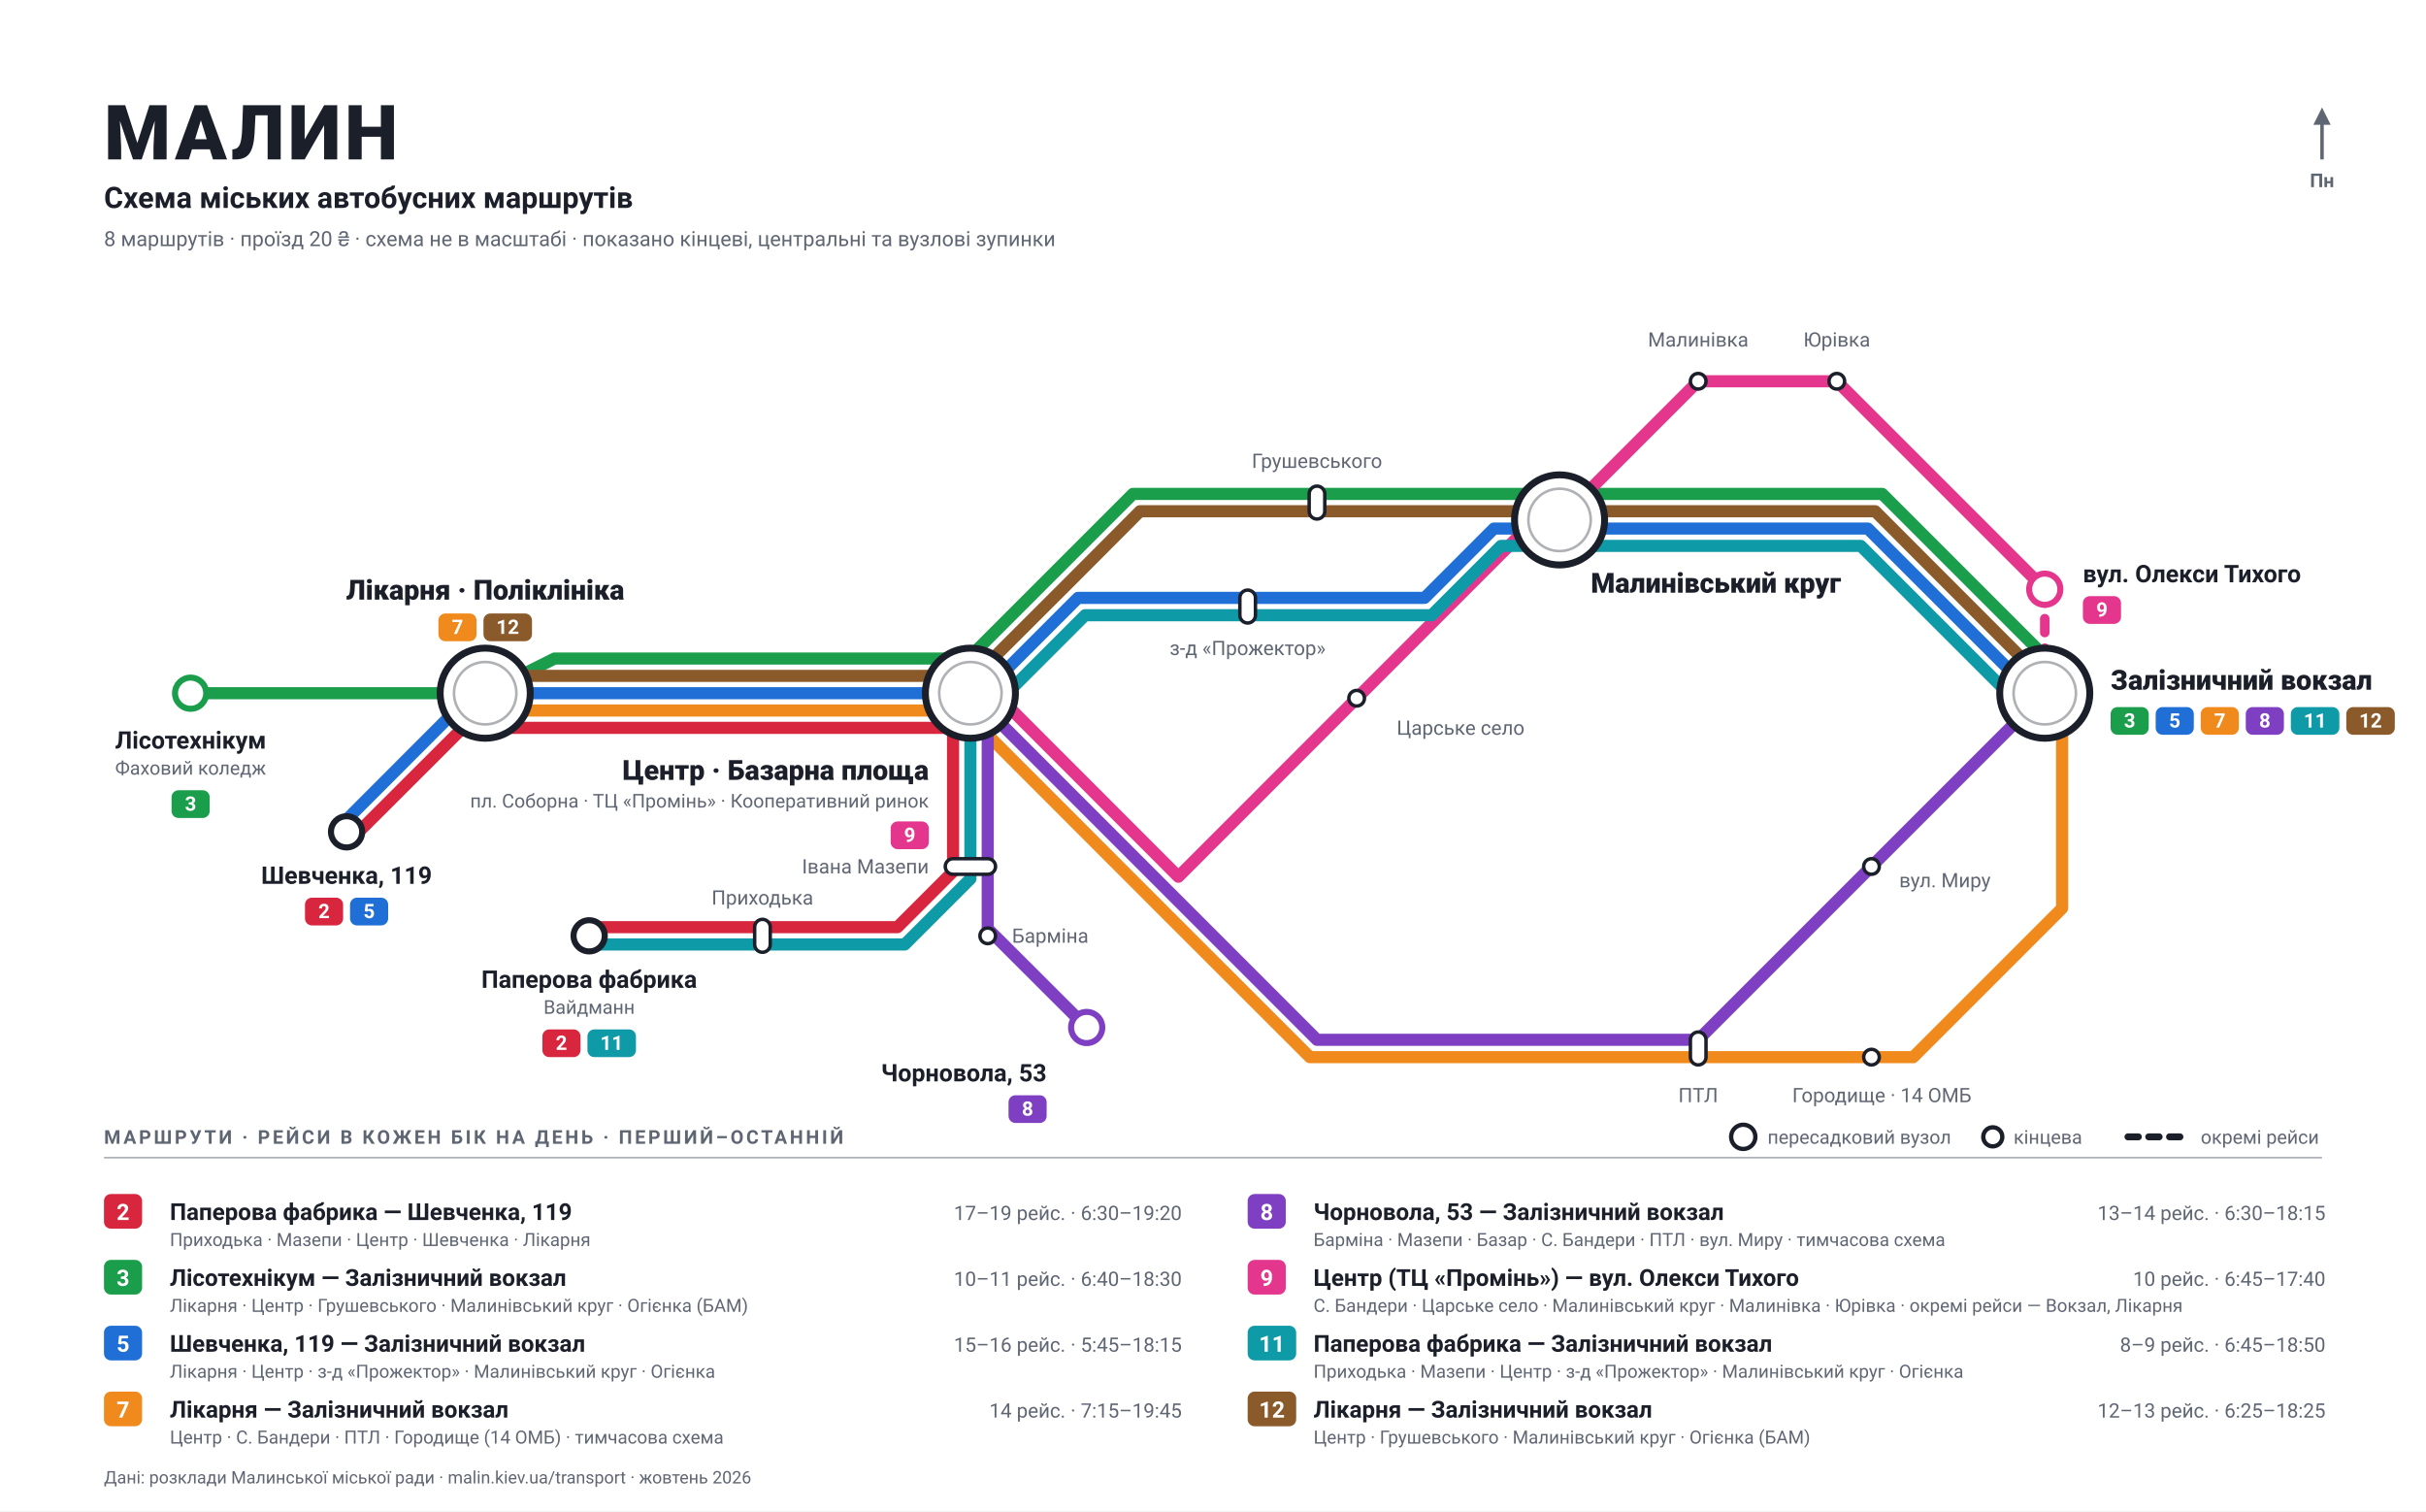
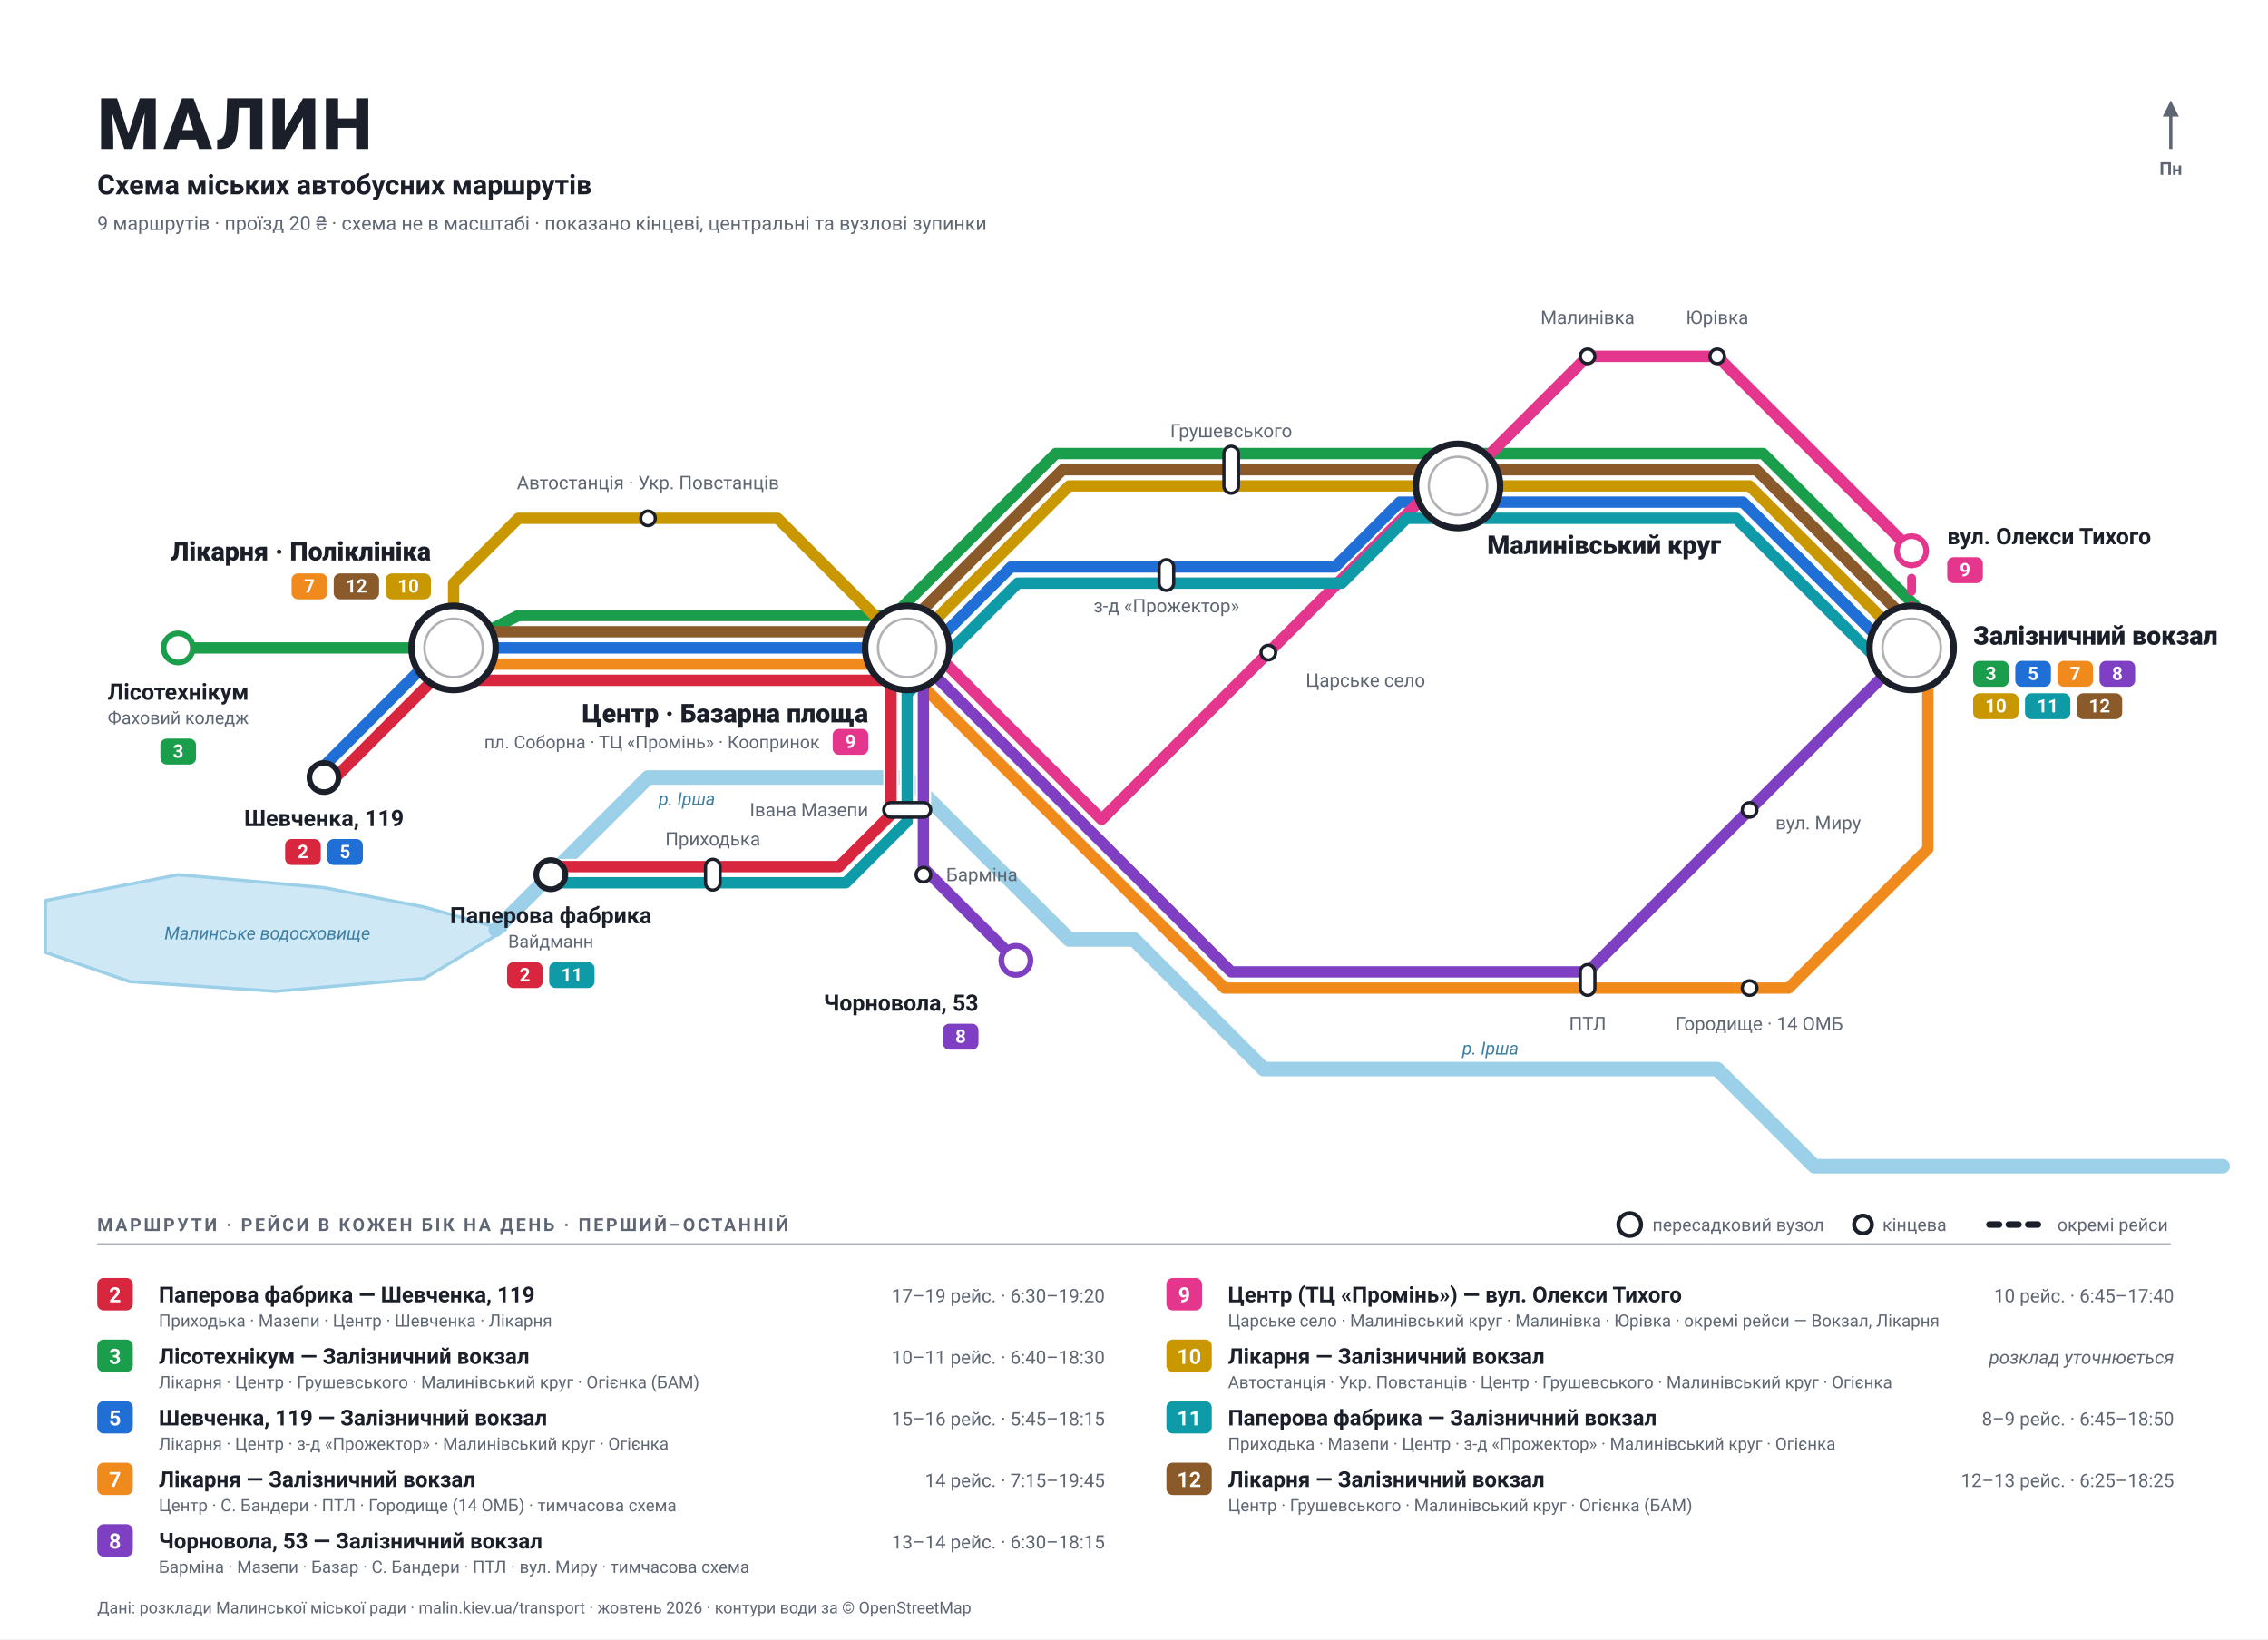
- <svg xmlns="http://www.w3.org/2000/svg" viewBox="0 0 1400 872" role="img" aria-label="Схема міських автобусних маршрутів Малина: 8 ліній, кінцеві та пересадкові зупинки" font-family="'Golos Text', 'Segoe UI', Roboto, Arial, sans-serif" color="#1b1f2a" style="max-width:100%;height:auto;display:block">
-   <rect width="1400" height="872" fill="#ffffff" />
+ <svg xmlns="http://www.w3.org/2000/svg" viewBox="0 0 1400 1012" role="img" aria-label="Схема міських автобусних маршрутів Малина: 8 ліній, кінцеві та пересадкові зупинки" font-family="'Golos Text', 'Segoe UI', Roboto, Arial, sans-serif" color="#1b1f2a" style="max-width:100%;height:auto;display:block">
+   <rect width="1400" height="1012" fill="#ffffff" />
  <text x="60" y="92" font-size="44" font-weight="800" letter-spacing="2" fill="#1b1f2a">МАЛИН</text>
  <text x="60" y="120" font-size="17" font-weight="600" fill="#1b1f2a">Схема міських автобусних маршрутів</text>
-   <text x="60" y="142" font-size="12" fill="#5f6673">8 маршрутів · проїзд 20 ₴ · схема не в масштабі · показано кінцеві, центральні та вузлові зупинки</text>
+   <text x="60" y="142" font-size="12" fill="#5f6673">9 маршрутів · проїзд 20 ₴ · схема не в масштабі · показано кінцеві, центральні та вузлові зупинки</text>
  <g transform="translate(1340,78)" fill="#5f6673" stroke="#5f6673">
    <line x1="0" y1="14" x2="0" y2="-10" stroke-width="2" />
    <polygon points="-5,-6 0,-16 5,-6" stroke="none" />
    <text x="0" y="30" text-anchor="middle" font-size="11" stroke="none" font-weight="600">Пн</text>
  </g>
+   <path d="M28.0,556.0 L110.0,540.0 L200.0,548.0 L262.0,560.0 L312.0,574.0 L262.0,604.0 L170.0,612.0 L80.0,606.0 L28.0,588.0 Z" fill="#cfe8f5" stroke="#9ccfe8" stroke-width="2" stroke-linejoin="round" />
+   <path d="M306.0,574.0 L340.0,540.0 L400.0,480.0 L560.0,480.0 L660.0,580.0 L700.0,580.0 L780.0,660.0 L1060.0,660.0 L1120.0,720.0 L1372.0,720.0" fill="none" stroke="#9ccfe8" stroke-width="9" stroke-linecap="round" stroke-linejoin="round" />
+   <text x="165" y="580" text-anchor="middle" font-size="11" font-style="italic" fill="#3d7fa3">Малинське водосховище</text>
+   <text x="424" y="497" text-anchor="middle" font-size="11" font-style="italic" fill="#3d7fa3">р. Ірша</text>
+   <text x="920" y="651" text-anchor="middle" font-size="11" font-style="italic" fill="#3d7fa3">р. Ірша</text>
  <g fill="none" stroke-linecap="round" stroke-linejoin="round">
    <path d="M340.0,535.0 L517.9,535.0 L550.0,502.9 L550.0,420.0 L267.1,420.0 L203.5,483.5" stroke="#ffffff" stroke-width="9.5" />
-     <path d="M110.0,400.0 L280.0,400.0 L320.0,380.0 L558.8,380.0 L609.4,329.4 L653.8,285.0 L860.0,285.0 L900.0,285.0 L1086.2,285.0 L1190.6,389.4" stroke="#ffffff" stroke-width="9.5" />
-     <path d="M196.5,476.5 L272.9,400.0 L567.1,400.0 L622.1,345.0 L822.1,345.0 L862.1,305.0 L900.0,305.0 L1077.9,305.0 L1176.5,403.5" stroke="#ffffff" stroke-width="9.5" />
+     <path d="M110.0,400.0 L280.0,400.0 L320.0,380.0 L551.7,380.0 L605.9,325.9 L651.7,280.0 L860.0,280.0 L900.0,280.0 L1088.3,280.0 L1194.1,385.9" stroke="#ffffff" stroke-width="9.5" />
+     <path d="M196.5,476.5 L272.9,400.0 L574.1,400.0 L624.1,350.0 L824.1,350.0 L864.1,310.0 L900.0,310.0 L1075.9,310.0 L1172.9,407.1" stroke="#ffffff" stroke-width="9.5" />
    <path d="M280.0,410.0 L555.9,410.0 L672.9,527.1 L755.9,610.0 L980.0,610.0 L1104.1,610.0 L1190.0,524.1 L1190.0,400.0" stroke="#ffffff" stroke-width="9.5" />
    <path d="M627.1,592.9 L570.0,535.9 L570.0,500.0 L570.0,410.0 L680.0,520.0 L760.0,600.0 L980.0,600.0 L1180.0,400.0" stroke="#ffffff" stroke-width="9.5" />
    <path d="M567.1,392.9 L680.0,505.9 L892.9,292.9 L914.1,285.9 L980.0,220.0 L1060.0,220.0 L1180.0,340.0" stroke="#ffffff" stroke-width="9.5" />
-     <path d="M340.0,545.0 L522.1,545.0 L560.0,507.1 L560.0,421.2 L626.2,355.0 L826.2,355.0 L866.2,315.0 L900.0,315.0 L1073.8,315.0 L1169.4,410.6" stroke="#ffffff" stroke-width="9.5" />
-     <path d="M280.0,390.0 L562.9,390.0 L616.5,336.5 L657.9,295.0 L860.0,295.0 L900.0,295.0 L1082.1,295.0 L1183.5,396.5" stroke="#ffffff" stroke-width="9.5" />
+     <path d="M280.0,400.0 L280.0,360.0 L320.0,320.0 L480.0,320.0 L560.0,400.0 L620.0,340.0 L660.0,300.0 L860.0,300.0 L900.0,300.0 L1080.0,300.0 L1180.0,400.0" stroke="#ffffff" stroke-width="9.5" />
+     <path d="M340.0,545.0 L522.1,545.0 L560.0,507.1 L560.0,428.3 L628.3,360.0 L828.3,360.0 L868.3,320.0 L900.0,320.0 L1071.7,320.0 L1165.9,414.1" stroke="#ffffff" stroke-width="9.5" />
+     <path d="M280.0,390.0 L555.9,390.0 L612.9,332.9 L655.9,290.0 L860.0,290.0 L900.0,290.0 L1084.1,290.0 L1187.1,392.9" stroke="#ffffff" stroke-width="9.5" />
    <path d="M340.0,535.0 L517.9,535.0 L550.0,502.9 L550.0,420.0 L267.1,420.0 L203.5,483.5" stroke="#D7263D" stroke-width="7" />
-     <path d="M110.0,400.0 L280.0,400.0 L320.0,380.0 L558.8,380.0 L609.4,329.4 L653.8,285.0 L860.0,285.0 L900.0,285.0 L1086.2,285.0 L1190.6,389.4" stroke="#1B9E4B" stroke-width="7" />
-     <path d="M196.5,476.5 L272.9,400.0 L567.1,400.0 L622.1,345.0 L822.1,345.0 L862.1,305.0 L900.0,305.0 L1077.9,305.0 L1176.5,403.5" stroke="#1F6FD6" stroke-width="7" />
+     <path d="M110.0,400.0 L280.0,400.0 L320.0,380.0 L551.7,380.0 L605.9,325.9 L651.7,280.0 L860.0,280.0 L900.0,280.0 L1088.3,280.0 L1194.1,385.9" stroke="#1B9E4B" stroke-width="7" />
+     <path d="M196.5,476.5 L272.9,400.0 L574.1,400.0 L624.1,350.0 L824.1,350.0 L864.1,310.0 L900.0,310.0 L1075.9,310.0 L1172.9,407.1" stroke="#1F6FD6" stroke-width="7" />
    <path d="M280.0,410.0 L555.9,410.0 L672.9,527.1 L755.9,610.0 L980.0,610.0 L1104.1,610.0 L1190.0,524.1 L1190.0,400.0" stroke="#F08A1C" stroke-width="7" />
    <path d="M627.1,592.9 L570.0,535.9 L570.0,500.0 L570.0,410.0 L680.0,520.0 L760.0,600.0 L980.0,600.0 L1180.0,400.0" stroke="#7E3FC2" stroke-width="7" />
    <path d="M567.1,392.9 L680.0,505.9 L892.9,292.9 L914.1,285.9 L980.0,220.0 L1060.0,220.0 L1180.0,340.0" stroke="#E3368C" stroke-width="7" />
-     <path d="M340.0,545.0 L522.1,545.0 L560.0,507.1 L560.0,421.2 L626.2,355.0 L826.2,355.0 L866.2,315.0 L900.0,315.0 L1073.8,315.0 L1169.4,410.6" stroke="#0E9AA7" stroke-width="7" />
-     <path d="M280.0,390.0 L562.9,390.0 L616.5,336.5 L657.9,295.0 L860.0,295.0 L900.0,295.0 L1082.1,295.0 L1183.5,396.5" stroke="#8A5A2B" stroke-width="7" />
+     <path d="M280.0,400.0 L280.0,360.0 L320.0,320.0 L480.0,320.0 L560.0,400.0 L620.0,340.0 L660.0,300.0 L860.0,300.0 L900.0,300.0 L1080.0,300.0 L1180.0,400.0" stroke="#C99700" stroke-width="7" />
+     <path d="M340.0,545.0 L522.1,545.0 L560.0,507.1 L560.0,428.3 L628.3,360.0 L828.3,360.0 L868.3,320.0 L900.0,320.0 L1071.7,320.0 L1165.9,414.1" stroke="#0E9AA7" stroke-width="7" />
+     <path d="M280.0,390.0 L555.9,390.0 L612.9,332.9 L655.9,290.0 L860.0,290.0 L900.0,290.0 L1084.1,290.0 L1187.1,392.9" stroke="#8A5A2B" stroke-width="7" />
    <path d="M1180.0,340.0 L1180.0,400.0" stroke="#E3368C" stroke-width="5.5" stroke-dasharray="8 9" />
  </g>
-   <line x1="760.0" y1="295.0" x2="760.0" y2="285.0" stroke="#1b1f2a" stroke-width="11" stroke-linecap="round" />
-   <line x1="760.0" y1="295.0" x2="760.0" y2="285.0" stroke="#ffffff" stroke-width="7" stroke-linecap="round" />
+   <line x1="400.0" y1="320.0" x2="400.0" y2="320.0" stroke="#1b1f2a" stroke-width="11" stroke-linecap="round" />
+   <line x1="400.0" y1="320.0" x2="400.0" y2="320.0" stroke="#ffffff" stroke-width="7" stroke-linecap="round" />
+   <text x="400" y="302" text-anchor="middle" font-size="11.5" fill="#5f6673">Автостанція · Укр. Повстанців</text>
+   <line x1="760.0" y1="300.0" x2="760.0" y2="280.0" stroke="#1b1f2a" stroke-width="11" stroke-linecap="round" />
+   <line x1="760.0" y1="300.0" x2="760.0" y2="280.0" stroke="#ffffff" stroke-width="7" stroke-linecap="round" />
  <text x="760" y="270" text-anchor="middle" font-size="11.5" fill="#5f6673">Грушевського</text>
-   <line x1="720.0" y1="355.0" x2="720.0" y2="345.0" stroke="#1b1f2a" stroke-width="11" stroke-linecap="round" />
-   <line x1="720.0" y1="355.0" x2="720.0" y2="345.0" stroke="#ffffff" stroke-width="7" stroke-linecap="round" />
+   <line x1="720.0" y1="360.0" x2="720.0" y2="350.0" stroke="#1b1f2a" stroke-width="11" stroke-linecap="round" />
+   <line x1="720.0" y1="360.0" x2="720.0" y2="350.0" stroke="#ffffff" stroke-width="7" stroke-linecap="round" />
  <text x="720" y="378" text-anchor="middle" font-size="11.5" fill="#5f6673">з-д «Прожектор»</text>
  <line x1="782.9" y1="402.9" x2="782.9" y2="402.9" stroke="#1b1f2a" stroke-width="11" stroke-linecap="round" />
  <line x1="782.9" y1="402.9" x2="782.9" y2="402.9" stroke="#ffffff" stroke-width="7" stroke-linecap="round" />
  <text x="806" y="424" text-anchor="start" font-size="11.5" fill="#5f6673">Царське село</text>
  <line x1="980.0" y1="220.0" x2="980.0" y2="220.0" stroke="#1b1f2a" stroke-width="11" stroke-linecap="round" />
  <line x1="980.0" y1="220.0" x2="980.0" y2="220.0" stroke="#ffffff" stroke-width="7" stroke-linecap="round" />
  <text x="980" y="200" text-anchor="middle" font-size="11.5" fill="#5f6673">Малинівка</text>
  <line x1="1060.0" y1="220.0" x2="1060.0" y2="220.0" stroke="#1b1f2a" stroke-width="11" stroke-linecap="round" />
  <line x1="1060.0" y1="220.0" x2="1060.0" y2="220.0" stroke="#ffffff" stroke-width="7" stroke-linecap="round" />
  <text x="1060" y="200" text-anchor="middle" font-size="11.5" fill="#5f6673">Юрівка</text>
  <line x1="980.0" y1="610.0" x2="980.0" y2="600.0" stroke="#1b1f2a" stroke-width="11" stroke-linecap="round" />
  <line x1="980.0" y1="610.0" x2="980.0" y2="600.0" stroke="#ffffff" stroke-width="7" stroke-linecap="round" />
  <text x="980" y="636" text-anchor="middle" font-size="11.5" fill="#5f6673">ПТЛ</text>
  <line x1="1080.0" y1="610.0" x2="1080.0" y2="610.0" stroke="#1b1f2a" stroke-width="11" stroke-linecap="round" />
  <line x1="1080.0" y1="610.0" x2="1080.0" y2="610.0" stroke="#ffffff" stroke-width="7" stroke-linecap="round" />
  <text x="1086" y="636" text-anchor="middle" font-size="11.5" fill="#5f6673">Городище · 14 ОМБ</text>
  <line x1="1080.0" y1="500.0" x2="1080.0" y2="500.0" stroke="#1b1f2a" stroke-width="11" stroke-linecap="round" />
  <line x1="1080.0" y1="500.0" x2="1080.0" y2="500.0" stroke="#ffffff" stroke-width="7" stroke-linecap="round" />
  <text x="1096" y="512" text-anchor="start" font-size="11.5" fill="#5f6673">вул. Миру</text>
  <line x1="550.0" y1="500.0" x2="570.0" y2="500.0" stroke="#1b1f2a" stroke-width="11" stroke-linecap="round" />
  <line x1="550.0" y1="500.0" x2="570.0" y2="500.0" stroke="#ffffff" stroke-width="7" stroke-linecap="round" />
  <text x="536" y="504" text-anchor="end" font-size="11.5" fill="#5f6673">Івана Мазепи</text>
  <line x1="440.0" y1="535.0" x2="440.0" y2="545.0" stroke="#1b1f2a" stroke-width="11" stroke-linecap="round" />
  <line x1="440.0" y1="535.0" x2="440.0" y2="545.0" stroke="#ffffff" stroke-width="7" stroke-linecap="round" />
  <text x="440" y="522" text-anchor="middle" font-size="11.5" fill="#5f6673">Приходька</text>
  <line x1="570.0" y1="540.0" x2="570.0" y2="540.0" stroke="#1b1f2a" stroke-width="11" stroke-linecap="round" />
  <line x1="570.0" y1="540.0" x2="570.0" y2="540.0" stroke="#ffffff" stroke-width="7" stroke-linecap="round" />
  <text x="584" y="544" text-anchor="start" font-size="11.5" fill="#5f6673">Барміна</text>
  <circle cx="110.0" cy="400.0" r="9" fill="#ffffff" stroke="#1B9E4B" stroke-width="3.5" />
  <text x="110" y="432" text-anchor="middle" font-size="14" font-weight="700" fill="#1b1f2a">Лісотехнікум</text>
  <text x="110" y="447" text-anchor="middle" font-size="11" fill="#5f6673">Фаховий коледж</text>
  <rect x="99.0" y="456.0" width="22" height="16" rx="4" fill="#1B9E4B" />
  <text x="110.0" y="467.8" text-anchor="middle" font-size="11.5" font-weight="700" fill="#fff">3</text>
  <circle cx="200.0" cy="480.0" r="9" fill="#ffffff" stroke="#1b1f2a" stroke-width="3.5" />
  <text x="200" y="510" text-anchor="middle" font-size="14" font-weight="700" fill="#1b1f2a">Шевченка, 119</text>
  <rect x="176.0" y="518.0" width="22" height="16" rx="4" fill="#D7263D" />
  <text x="187.0" y="529.8" text-anchor="middle" font-size="11.5" font-weight="700" fill="#fff">2</text>
  <rect x="202.0" y="518.0" width="22" height="16" rx="4" fill="#1F6FD6" />
  <text x="213.0" y="529.8" text-anchor="middle" font-size="11.5" font-weight="700" fill="#fff">5</text>
  <circle cx="340.0" cy="540.0" r="9" fill="#ffffff" stroke="#1b1f2a" stroke-width="3.5" />
  <text x="340" y="570" text-anchor="middle" font-size="14" font-weight="700" fill="#1b1f2a">Паперова фабрика</text>
  <text x="340" y="585" text-anchor="middle" font-size="11" fill="#5f6673">Вайдманн</text>
  <rect x="313.0" y="594.0" width="22" height="16" rx="4" fill="#D7263D" />
  <text x="324.0" y="605.8" text-anchor="middle" font-size="11.5" font-weight="700" fill="#fff">2</text>
  <rect x="339.0" y="594.0" width="28" height="16" rx="4" fill="#0E9AA7" />
  <text x="353.0" y="605.8" text-anchor="middle" font-size="11.5" font-weight="700" fill="#fff">11</text>
  <circle cx="627.1" cy="592.9" r="9" fill="#ffffff" stroke="#7E3FC2" stroke-width="3.5" />
  <text x="604" y="624" text-anchor="end" font-size="14" font-weight="700" fill="#1b1f2a">Чорновола, 53</text>
  <rect x="582.0" y="632.0" width="22" height="16" rx="4" fill="#7E3FC2" />
  <text x="593.0" y="643.8" text-anchor="middle" font-size="11.5" font-weight="700" fill="#fff">8</text>
  <circle cx="1180.0" cy="340.0" r="9" fill="#ffffff" stroke="#E3368C" stroke-width="3.5" />
  <text x="1202" y="336" text-anchor="start" font-size="14" font-weight="700" fill="#1b1f2a">вул. Олекси Тихого</text>
  <rect x="1202.0" y="344.0" width="22" height="16" rx="4" fill="#E3368C" />
  <text x="1213.0" y="355.8" text-anchor="middle" font-size="11.5" font-weight="700" fill="#fff">9</text>
  <circle cx="280" cy="400" r="26" fill="#ffffff" stroke="#1b1f2a" stroke-width="4" />
  <circle cx="280" cy="400" r="18" fill="none" stroke="#1b1f2a" stroke-width="1.5" opacity="0.35" />
-   <text x="280" y="346" text-anchor="middle" font-size="16" font-weight="800" fill="#1b1f2a">Лікарня · Поліклініка</text>
-   <rect x="253.0" y="354.0" width="22" height="16" rx="4" fill="#F08A1C" />
-   <text x="264.0" y="365.8" text-anchor="middle" font-size="11.5" font-weight="700" fill="#fff">7</text>
-   <rect x="279.0" y="354.0" width="28" height="16" rx="4" fill="#8A5A2B" />
-   <text x="293.0" y="365.8" text-anchor="middle" font-size="11.5" font-weight="700" fill="#fff">12</text>
+   <text x="266" y="346" text-anchor="end" font-size="16" font-weight="800" fill="#1b1f2a">Лікарня · Поліклініка</text>
+   <rect x="180.0" y="354.0" width="22" height="16" rx="4" fill="#F08A1C" />
+   <text x="191.0" y="365.8" text-anchor="middle" font-size="11.5" font-weight="700" fill="#fff">7</text>
+   <rect x="206.0" y="354.0" width="28" height="16" rx="4" fill="#8A5A2B" />
+   <text x="220.0" y="365.8" text-anchor="middle" font-size="11.5" font-weight="700" fill="#fff">12</text>
+   <rect x="238.0" y="354.0" width="28" height="16" rx="4" fill="#C99700" />
+   <text x="252.0" y="365.8" text-anchor="middle" font-size="11.5" font-weight="700" fill="#fff">10</text>
  <circle cx="560" cy="400" r="26" fill="#ffffff" stroke="#1b1f2a" stroke-width="4" />
  <circle cx="560" cy="400" r="18" fill="none" stroke="#1b1f2a" stroke-width="1.5" opacity="0.35" />
-   <text x="536" y="450" text-anchor="end" font-size="16" font-weight="800" fill="#1b1f2a">Центр · Базарна площа</text>
-   <text x="536" y="466" text-anchor="end" font-size="11" fill="#5f6673">пл. Соборна · ТЦ «Промінь» · Кооперативний ринок</text>
-   <rect x="514.0" y="474.0" width="22" height="16" rx="4" fill="#E3368C" />
-   <text x="525.0" y="485.8" text-anchor="middle" font-size="11.5" font-weight="700" fill="#fff">9</text>
+   <text x="536" y="446" text-anchor="end" font-size="16" font-weight="800" fill="#1b1f2a">Центр · Базарна площа</text>
+   <text x="506" y="462" text-anchor="end" font-size="11" fill="#5f6673">пл. Соборна · ТЦ «Промінь» · Коопринок</text>
+   <rect x="514.0" y="450.0" width="22" height="16" rx="4" fill="#E3368C" />
+   <text x="525.0" y="461.8" text-anchor="middle" font-size="11.5" font-weight="700" fill="#fff">9</text>
  <circle cx="900" cy="300" r="26" fill="#ffffff" stroke="#1b1f2a" stroke-width="4" />
  <circle cx="900" cy="300" r="18" fill="none" stroke="#1b1f2a" stroke-width="1.5" opacity="0.35" />
  <text x="918" y="342" text-anchor="start" font-size="16" font-weight="800" fill="#1b1f2a">Малинівський круг</text>
  <circle cx="1180" cy="400" r="26" fill="#ffffff" stroke="#1b1f2a" stroke-width="4" />
  <circle cx="1180" cy="400" r="18" fill="none" stroke="#1b1f2a" stroke-width="1.5" opacity="0.35" />
  <text x="1218" y="398" text-anchor="start" font-size="16" font-weight="800" fill="#1b1f2a">Залізничний вокзал</text>
  <rect x="1218.0" y="408.0" width="22" height="16" rx="4" fill="#1B9E4B" />
  <text x="1229.0" y="419.8" text-anchor="middle" font-size="11.5" font-weight="700" fill="#fff">3</text>
  <rect x="1244.0" y="408.0" width="22" height="16" rx="4" fill="#1F6FD6" />
  <text x="1255.0" y="419.8" text-anchor="middle" font-size="11.5" font-weight="700" fill="#fff">5</text>
  <rect x="1270.0" y="408.0" width="22" height="16" rx="4" fill="#F08A1C" />
  <text x="1281.0" y="419.8" text-anchor="middle" font-size="11.5" font-weight="700" fill="#fff">7</text>
  <rect x="1296.0" y="408.0" width="22" height="16" rx="4" fill="#7E3FC2" />
  <text x="1307.0" y="419.8" text-anchor="middle" font-size="11.5" font-weight="700" fill="#fff">8</text>
-   <rect x="1322.0" y="408.0" width="28" height="16" rx="4" fill="#0E9AA7" />
-   <text x="1336.0" y="419.8" text-anchor="middle" font-size="11.5" font-weight="700" fill="#fff">11</text>
-   <rect x="1354.0" y="408.0" width="28" height="16" rx="4" fill="#8A5A2B" />
-   <text x="1368.0" y="419.8" text-anchor="middle" font-size="11.5" font-weight="700" fill="#fff">12</text>
-   <line x1="60" y1="668" x2="1340" y2="668" stroke="#5f6673" stroke-width="1" opacity="0.5" />
-   <text x="60" y="660" font-size="11" font-weight="700" letter-spacing="1.5" fill="#5f6673">МАРШРУТИ · РЕЙСИ В КОЖЕН БІК НА ДЕНЬ · ПЕРШИЙ–ОСТАННІЙ</text>
-   <g transform="translate(1000,656)" font-size="11" fill="#5f6673">
+   <rect x="1218.0" y="428.0" width="28" height="16" rx="4" fill="#C99700" />
+   <text x="1232.0" y="439.8" text-anchor="middle" font-size="11.5" font-weight="700" fill="#fff">10</text>
+   <rect x="1250.0" y="428.0" width="28" height="16" rx="4" fill="#0E9AA7" />
+   <text x="1264.0" y="439.8" text-anchor="middle" font-size="11.5" font-weight="700" fill="#fff">11</text>
+   <rect x="1282.0" y="428.0" width="28" height="16" rx="4" fill="#8A5A2B" />
+   <text x="1296.0" y="439.8" text-anchor="middle" font-size="11.5" font-weight="700" fill="#fff">12</text>
+   <line x1="60" y1="768" x2="1340" y2="768" stroke="#5f6673" stroke-width="1" opacity="0.5" />
+   <text x="60" y="760" font-size="11" font-weight="700" letter-spacing="1.5" fill="#5f6673">МАРШРУТИ · РЕЙСИ В КОЖЕН БІК НА ДЕНЬ · ПЕРШИЙ–ОСТАННІЙ</text>
+   <g transform="translate(1000,756)" font-size="11" fill="#5f6673">
    <circle cx="6" cy="0" r="7" fill="#ffffff" stroke="#1b1f2a" stroke-width="2.5" />
    <text x="20" y="4">пересадковий вузол</text>
    <circle cx="150" cy="0" r="5.5" fill="#ffffff" stroke="#1b1f2a" stroke-width="2.5" />
    <text x="162" y="4">кінцева</text>
    <line x1="228" y1="0" x2="262" y2="0" stroke="#1b1f2a" stroke-width="4" stroke-dasharray="6 6" stroke-linecap="round" />
    <text x="270" y="4">окремі рейси</text>
  </g>
-   <rect x="60.0" y="689.0" width="22" height="20" rx="4" fill="#D7263D" />
-   <text x="71.0" y="704.0" text-anchor="middle" font-size="13" font-weight="700" fill="#fff">2</text>
-   <text x="98" y="704" font-size="13.5" font-weight="700" fill="#1b1f2a">Паперова фабрика — Шевченка, 119</text>
-   <text x="682" y="704" text-anchor="end" font-size="11.5" fill="#5f6673" font-variant-numeric="tabular-nums">17–19 рейс. · 6:30–19:20</text>
-   <text x="98" y="719" font-size="10.5" fill="#5f6673">Приходька · Мазепи · Центр · Шевченка · Лікарня</text>
-   <rect x="60.0" y="727.0" width="22" height="20" rx="4" fill="#1B9E4B" />
-   <text x="71.0" y="742.0" text-anchor="middle" font-size="13" font-weight="700" fill="#fff">3</text>
-   <text x="98" y="742" font-size="13.5" font-weight="700" fill="#1b1f2a">Лісотехнікум — Залізничний вокзал</text>
-   <text x="682" y="742" text-anchor="end" font-size="11.5" fill="#5f6673" font-variant-numeric="tabular-nums">10–11 рейс. · 6:40–18:30</text>
-   <text x="98" y="757" font-size="10.5" fill="#5f6673">Лікарня · Центр · Грушевського · Малинівський круг · Огієнка (БАМ)</text>
-   <rect x="60.0" y="765.0" width="22" height="20" rx="4" fill="#1F6FD6" />
-   <text x="71.0" y="780.0" text-anchor="middle" font-size="13" font-weight="700" fill="#fff">5</text>
-   <text x="98" y="780" font-size="13.5" font-weight="700" fill="#1b1f2a">Шевченка, 119 — Залізничний вокзал</text>
-   <text x="682" y="780" text-anchor="end" font-size="11.5" fill="#5f6673" font-variant-numeric="tabular-nums">15–16 рейс. · 5:45–18:15</text>
-   <text x="98" y="795" font-size="10.5" fill="#5f6673">Лікарня · Центр · з-д «Прожектор» · Малинівський круг · Огієнка</text>
-   <rect x="60.0" y="803.0" width="22" height="20" rx="4" fill="#F08A1C" />
-   <text x="71.0" y="818.0" text-anchor="middle" font-size="13" font-weight="700" fill="#fff">7</text>
-   <text x="98" y="818" font-size="13.5" font-weight="700" fill="#1b1f2a">Лікарня — Залізничний вокзал</text>
-   <text x="682" y="818" text-anchor="end" font-size="11.5" fill="#5f6673" font-variant-numeric="tabular-nums">14 рейс. · 7:15–19:45</text>
-   <text x="98" y="833" font-size="10.5" fill="#5f6673">Центр · С. Бандери · ПТЛ · Городище (14 ОМБ) · тимчасова схема</text>
-   <rect x="720.0" y="689.0" width="22" height="20" rx="4" fill="#7E3FC2" />
-   <text x="731.0" y="704.0" text-anchor="middle" font-size="13" font-weight="700" fill="#fff">8</text>
-   <text x="758" y="704" font-size="13.5" font-weight="700" fill="#1b1f2a">Чорновола, 53 — Залізничний вокзал</text>
-   <text x="1342" y="704" text-anchor="end" font-size="11.5" fill="#5f6673" font-variant-numeric="tabular-nums">13–14 рейс. · 6:30–18:15</text>
-   <text x="758" y="719" font-size="10.5" fill="#5f6673">Барміна · Мазепи · Базар · С. Бандери · ПТЛ · вул. Миру · тимчасова схема</text>
-   <rect x="720.0" y="727.0" width="22" height="20" rx="4" fill="#E3368C" />
-   <text x="731.0" y="742.0" text-anchor="middle" font-size="13" font-weight="700" fill="#fff">9</text>
-   <text x="758" y="742" font-size="13.5" font-weight="700" fill="#1b1f2a">Центр (ТЦ «Промінь») — вул. Олекси Тихого</text>
-   <text x="1342" y="742" text-anchor="end" font-size="11.5" fill="#5f6673" font-variant-numeric="tabular-nums">10 рейс. · 6:45–17:40</text>
-   <text x="758" y="757" font-size="10.5" fill="#5f6673">С. Бандери · Царське село · Малинівський круг · Малинівка · Юрівка · окремі рейси — Вокзал, Лікарня</text>
-   <rect x="720.0" y="765.0" width="28" height="20" rx="4" fill="#0E9AA7" />
-   <text x="734.0" y="780.0" text-anchor="middle" font-size="13" font-weight="700" fill="#fff">11</text>
-   <text x="758" y="780" font-size="13.5" font-weight="700" fill="#1b1f2a">Паперова фабрика — Залізничний вокзал</text>
-   <text x="1342" y="780" text-anchor="end" font-size="11.5" fill="#5f6673" font-variant-numeric="tabular-nums">8–9 рейс. · 6:45–18:50</text>
-   <text x="758" y="795" font-size="10.5" fill="#5f6673">Приходька · Мазепи · Центр · з-д «Прожектор» · Малинівський круг · Огієнка</text>
-   <rect x="720.0" y="803.0" width="28" height="20" rx="4" fill="#8A5A2B" />
-   <text x="734.0" y="818.0" text-anchor="middle" font-size="13" font-weight="700" fill="#fff">12</text>
-   <text x="758" y="818" font-size="13.5" font-weight="700" fill="#1b1f2a">Лікарня — Залізничний вокзал</text>
-   <text x="1342" y="818" text-anchor="end" font-size="11.5" fill="#5f6673" font-variant-numeric="tabular-nums">12–13 рейс. · 6:25–18:25</text>
-   <text x="758" y="833" font-size="10.5" fill="#5f6673">Центр · Грушевського · Малинівський круг · Огієнка (БАМ)</text>
-   <text x="60" y="856" font-size="10" fill="#5f6673">Дані: розклади Малинської міської ради · malin.kiev.ua/transport · жовтень 2026</text>
+   <rect x="60.0" y="789.0" width="22" height="20" rx="4" fill="#D7263D" />
+   <text x="71.0" y="804.0" text-anchor="middle" font-size="13" font-weight="700" fill="#fff">2</text>
+   <text x="98" y="804" font-size="13.5" font-weight="700" fill="#1b1f2a">Паперова фабрика — Шевченка, 119</text>
+   <text x="682" y="804" text-anchor="end" font-size="11.5" fill="#5f6673" font-variant-numeric="tabular-nums">17–19 рейс. · 6:30–19:20</text>
+   <text x="98" y="819" font-size="10.5" fill="#5f6673">Приходька · Мазепи · Центр · Шевченка · Лікарня</text>
+   <rect x="60.0" y="827.0" width="22" height="20" rx="4" fill="#1B9E4B" />
+   <text x="71.0" y="842.0" text-anchor="middle" font-size="13" font-weight="700" fill="#fff">3</text>
+   <text x="98" y="842" font-size="13.5" font-weight="700" fill="#1b1f2a">Лісотехнікум — Залізничний вокзал</text>
+   <text x="682" y="842" text-anchor="end" font-size="11.5" fill="#5f6673" font-variant-numeric="tabular-nums">10–11 рейс. · 6:40–18:30</text>
+   <text x="98" y="857" font-size="10.5" fill="#5f6673">Лікарня · Центр · Грушевського · Малинівський круг · Огієнка (БАМ)</text>
+   <rect x="60.0" y="865.0" width="22" height="20" rx="4" fill="#1F6FD6" />
+   <text x="71.0" y="880.0" text-anchor="middle" font-size="13" font-weight="700" fill="#fff">5</text>
+   <text x="98" y="880" font-size="13.5" font-weight="700" fill="#1b1f2a">Шевченка, 119 — Залізничний вокзал</text>
+   <text x="682" y="880" text-anchor="end" font-size="11.5" fill="#5f6673" font-variant-numeric="tabular-nums">15–16 рейс. · 5:45–18:15</text>
+   <text x="98" y="895" font-size="10.5" fill="#5f6673">Лікарня · Центр · з-д «Прожектор» · Малинівський круг · Огієнка</text>
+   <rect x="60.0" y="903.0" width="22" height="20" rx="4" fill="#F08A1C" />
+   <text x="71.0" y="918.0" text-anchor="middle" font-size="13" font-weight="700" fill="#fff">7</text>
+   <text x="98" y="918" font-size="13.5" font-weight="700" fill="#1b1f2a">Лікарня — Залізничний вокзал</text>
+   <text x="682" y="918" text-anchor="end" font-size="11.5" fill="#5f6673" font-variant-numeric="tabular-nums">14 рейс. · 7:15–19:45</text>
+   <text x="98" y="933" font-size="10.5" fill="#5f6673">Центр · С. Бандери · ПТЛ · Городище (14 ОМБ) · тимчасова схема</text>
+   <rect x="60.0" y="941.0" width="22" height="20" rx="4" fill="#7E3FC2" />
+   <text x="71.0" y="956.0" text-anchor="middle" font-size="13" font-weight="700" fill="#fff">8</text>
+   <text x="98" y="956" font-size="13.5" font-weight="700" fill="#1b1f2a">Чорновола, 53 — Залізничний вокзал</text>
+   <text x="682" y="956" text-anchor="end" font-size="11.5" fill="#5f6673" font-variant-numeric="tabular-nums">13–14 рейс. · 6:30–18:15</text>
+   <text x="98" y="971" font-size="10.5" fill="#5f6673">Барміна · Мазепи · Базар · С. Бандери · ПТЛ · вул. Миру · тимчасова схема</text>
+   <rect x="720.0" y="789.0" width="22" height="20" rx="4" fill="#E3368C" />
+   <text x="731.0" y="804.0" text-anchor="middle" font-size="13" font-weight="700" fill="#fff">9</text>
+   <text x="758" y="804" font-size="13.5" font-weight="700" fill="#1b1f2a">Центр (ТЦ «Промінь») — вул. Олекси Тихого</text>
+   <text x="1342" y="804" text-anchor="end" font-size="11.5" fill="#5f6673" font-variant-numeric="tabular-nums">10 рейс. · 6:45–17:40</text>
+   <text x="758" y="819" font-size="10.5" fill="#5f6673">Царське село · Малинівський круг · Малинівка · Юрівка · окремі рейси — Вокзал, Лікарня</text>
+   <rect x="720.0" y="827.0" width="28" height="20" rx="4" fill="#C99700" />
+   <text x="734.0" y="842.0" text-anchor="middle" font-size="13" font-weight="700" fill="#fff">10</text>
+   <text x="758" y="842" font-size="13.5" font-weight="700" fill="#1b1f2a">Лікарня — Залізничний вокзал</text>
+   <text x="1342" y="842" text-anchor="end" font-size="11.5" font-style="italic" fill="#5f6673">розклад уточнюється</text>
+   <text x="758" y="857" font-size="10.5" fill="#5f6673">Автостанція · Укр. Повстанців · Центр · Грушевського · Малинівський круг · Огієнка</text>
+   <rect x="720.0" y="865.0" width="28" height="20" rx="4" fill="#0E9AA7" />
+   <text x="734.0" y="880.0" text-anchor="middle" font-size="13" font-weight="700" fill="#fff">11</text>
+   <text x="758" y="880" font-size="13.5" font-weight="700" fill="#1b1f2a">Паперова фабрика — Залізничний вокзал</text>
+   <text x="1342" y="880" text-anchor="end" font-size="11.5" fill="#5f6673" font-variant-numeric="tabular-nums">8–9 рейс. · 6:45–18:50</text>
+   <text x="758" y="895" font-size="10.5" fill="#5f6673">Приходька · Мазепи · Центр · з-д «Прожектор» · Малинівський круг · Огієнка</text>
+   <rect x="720.0" y="903.0" width="28" height="20" rx="4" fill="#8A5A2B" />
+   <text x="734.0" y="918.0" text-anchor="middle" font-size="13" font-weight="700" fill="#fff">12</text>
+   <text x="758" y="918" font-size="13.5" font-weight="700" fill="#1b1f2a">Лікарня — Залізничний вокзал</text>
+   <text x="1342" y="918" text-anchor="end" font-size="11.5" fill="#5f6673" font-variant-numeric="tabular-nums">12–13 рейс. · 6:25–18:25</text>
+   <text x="758" y="933" font-size="10.5" fill="#5f6673">Центр · Грушевського · Малинівський круг · Огієнка (БАМ)</text>
+   <text x="60" y="996" font-size="10" fill="#5f6673">Дані: розклади Малинської міської ради · malin.kiev.ua/transport · жовтень 2026 · контури води за © OpenStreetMap</text>
</svg>
